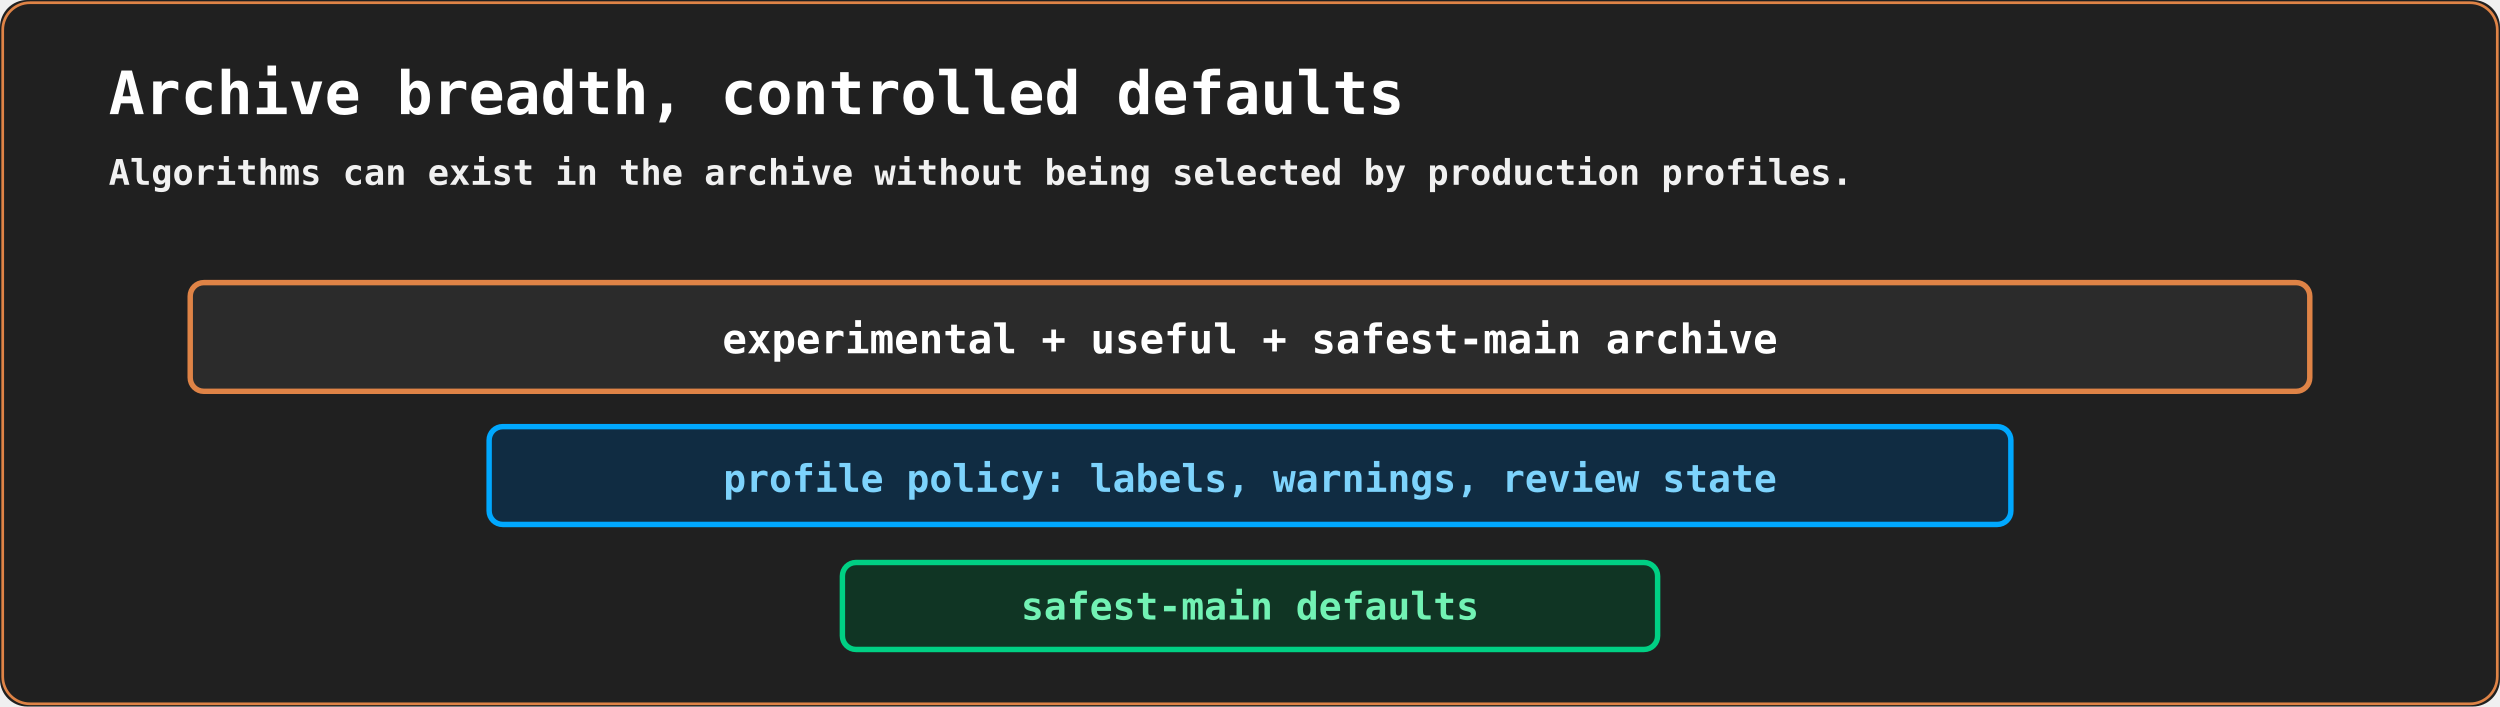
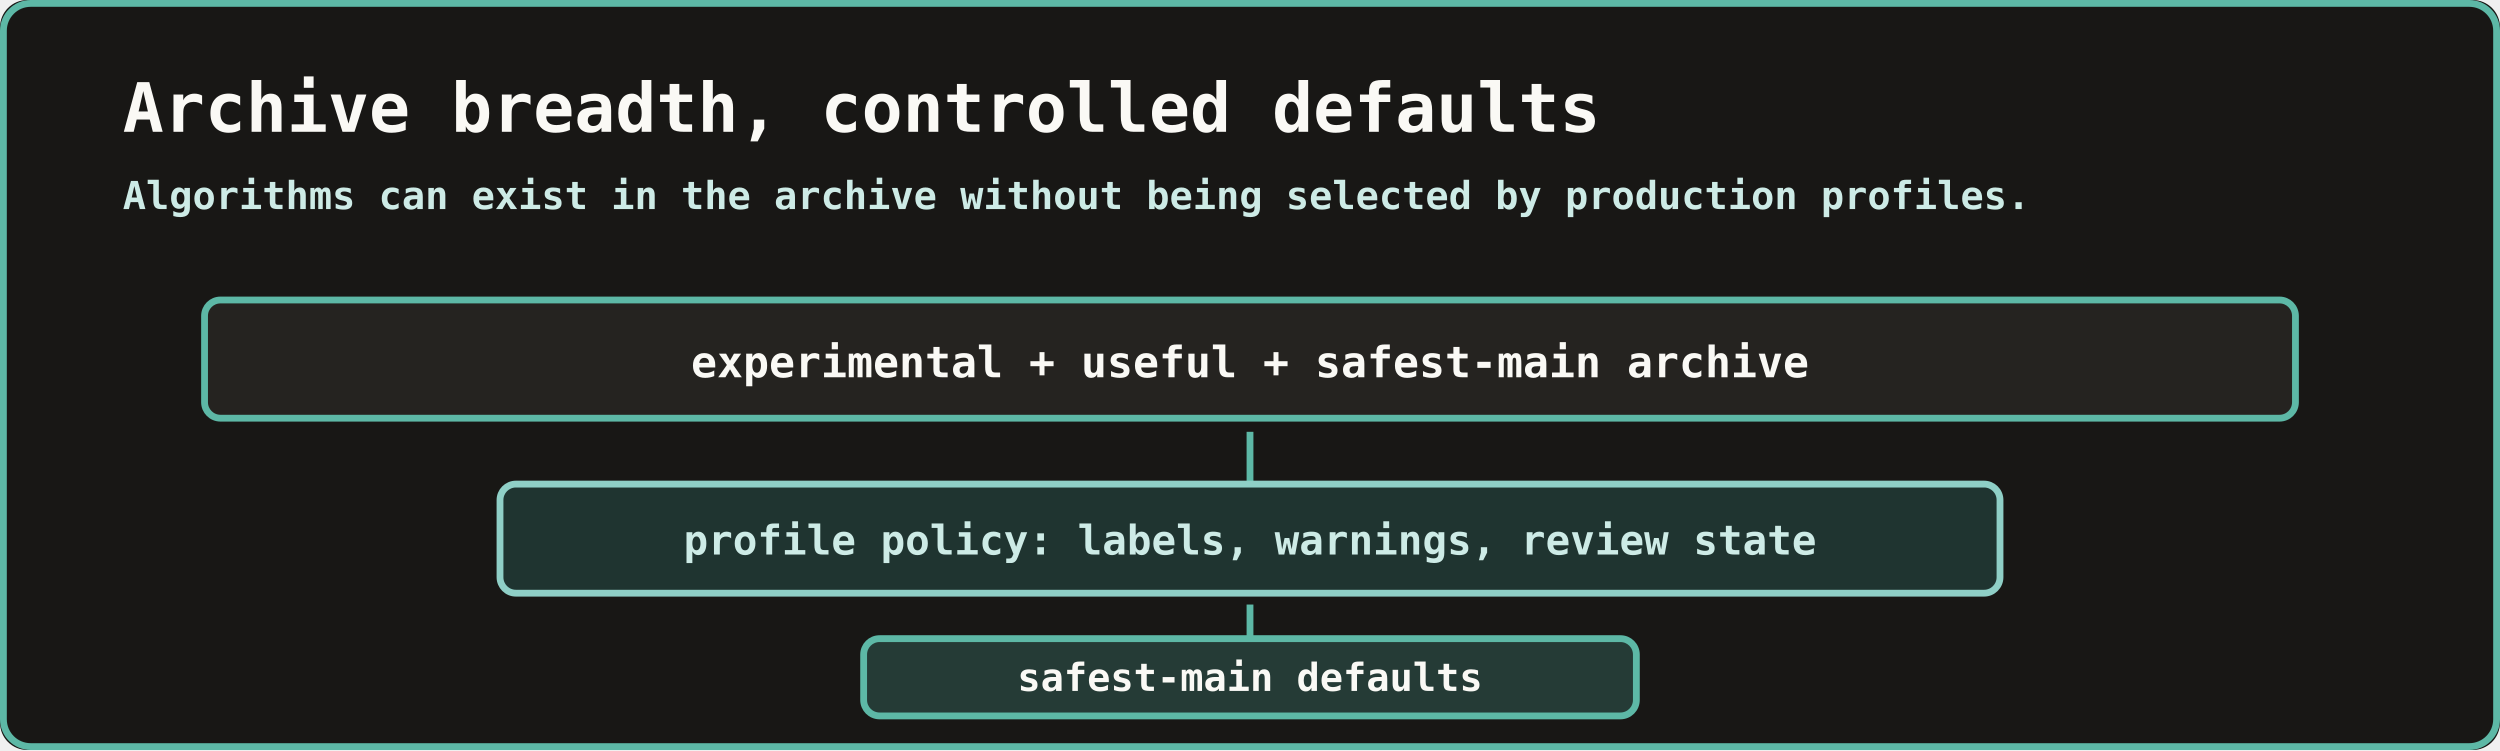
- <svg xmlns="http://www.w3.org/2000/svg" width="920" height="260" viewBox="0 0 920 260" role="img" aria-label="Archive to safe-default profile funnel">
-   <rect width="920" height="260" rx="10" fill="#202020" />
-   <rect x="1" y="1" width="918" height="258" rx="10" fill="none" stroke="#df8346" />
-   <text x="40" y="42" fill="#ffffff" font-family="Roboto Mono, monospace" font-size="22" font-weight="800">Archive breadth, controlled defaults</text>
-   <text x="40" y="68" fill="#f1f1f1" font-family="Roboto Mono, monospace" font-size="13" font-weight="600">Algorithms can exist in the archive without being selected by production profiles.</text>
+ <svg xmlns="http://www.w3.org/2000/svg" width="1100" height="330" viewBox="0 0 1100 330" role="img" aria-label="Archive to safe-default profile funnel">
+   <rect width="1100" height="330" rx="12" fill="#181715" />
+   <rect x="1.5" y="1.5" width="1097" height="327" rx="12" fill="none" stroke="#5db8a6" stroke-width="3" />
+   <text x="54" y="58" fill="#faf9f5" font-family="Roboto Mono, monospace" font-size="30" font-weight="800">Archive breadth, controlled defaults</text>
+   <text x="54" y="92" fill="#cdebe6" font-family="Roboto Mono, monospace" font-size="17" font-weight="600">Algorithms can exist in the archive without being selected by production profiles.</text>
  <g font-family="Roboto Mono, monospace">
-     <rect x="70" y="104" width="780" height="40" rx="5" fill="#2b2b2b" stroke="#df8346" stroke-width="2" />
-     <text x="460" y="130" text-anchor="middle" fill="#ffffff" font-size="15" font-weight="800">experimental + useful + safest-main archive</text>
-     <rect x="180" y="157" width="560" height="36" rx="5" fill="#102c42" stroke="#00a8ff" stroke-width="2" />
-     <text x="460" y="181" text-anchor="middle" fill="#7dd3fc" font-size="14" font-weight="800">profile policy: labels, warnings, review state</text>
-     <rect x="310" y="207" width="300" height="32" rx="5" fill="#103524" stroke="#00d084" stroke-width="2" />
-     <text x="460" y="228" text-anchor="middle" fill="#72f2b4" font-size="14" font-weight="900">safest-main defaults</text>
+     <rect x="90" y="132" width="920" height="52" rx="7" fill="#252320" stroke="#5db8a6" stroke-width="3" />
+     <text x="550" y="166" text-anchor="middle" fill="#faf9f5" font-size="19" font-weight="800">experimental + useful + safest-main archive</text>
+     <path d="M550 190 L550 213" stroke="#5db8a6" stroke-width="3" />
+     <rect x="220" y="213" width="660" height="48" rx="7" fill="#1f3430" stroke="#8fcfc6" stroke-width="3" />
+     <text x="550" y="244" text-anchor="middle" fill="#cdebe6" font-size="18" font-weight="800">profile policy: labels, warnings, review state</text>
+     <path d="M550 266 L550 281" stroke="#5db8a6" stroke-width="3" />
+     <rect x="380" y="281" width="340" height="34" rx="7" fill="#253b36" stroke="#5db8a6" stroke-width="3" />
+     <text x="550" y="304" text-anchor="middle" fill="#faf9f5" font-size="17" font-weight="900">safest-main defaults</text>
  </g>
</svg>
